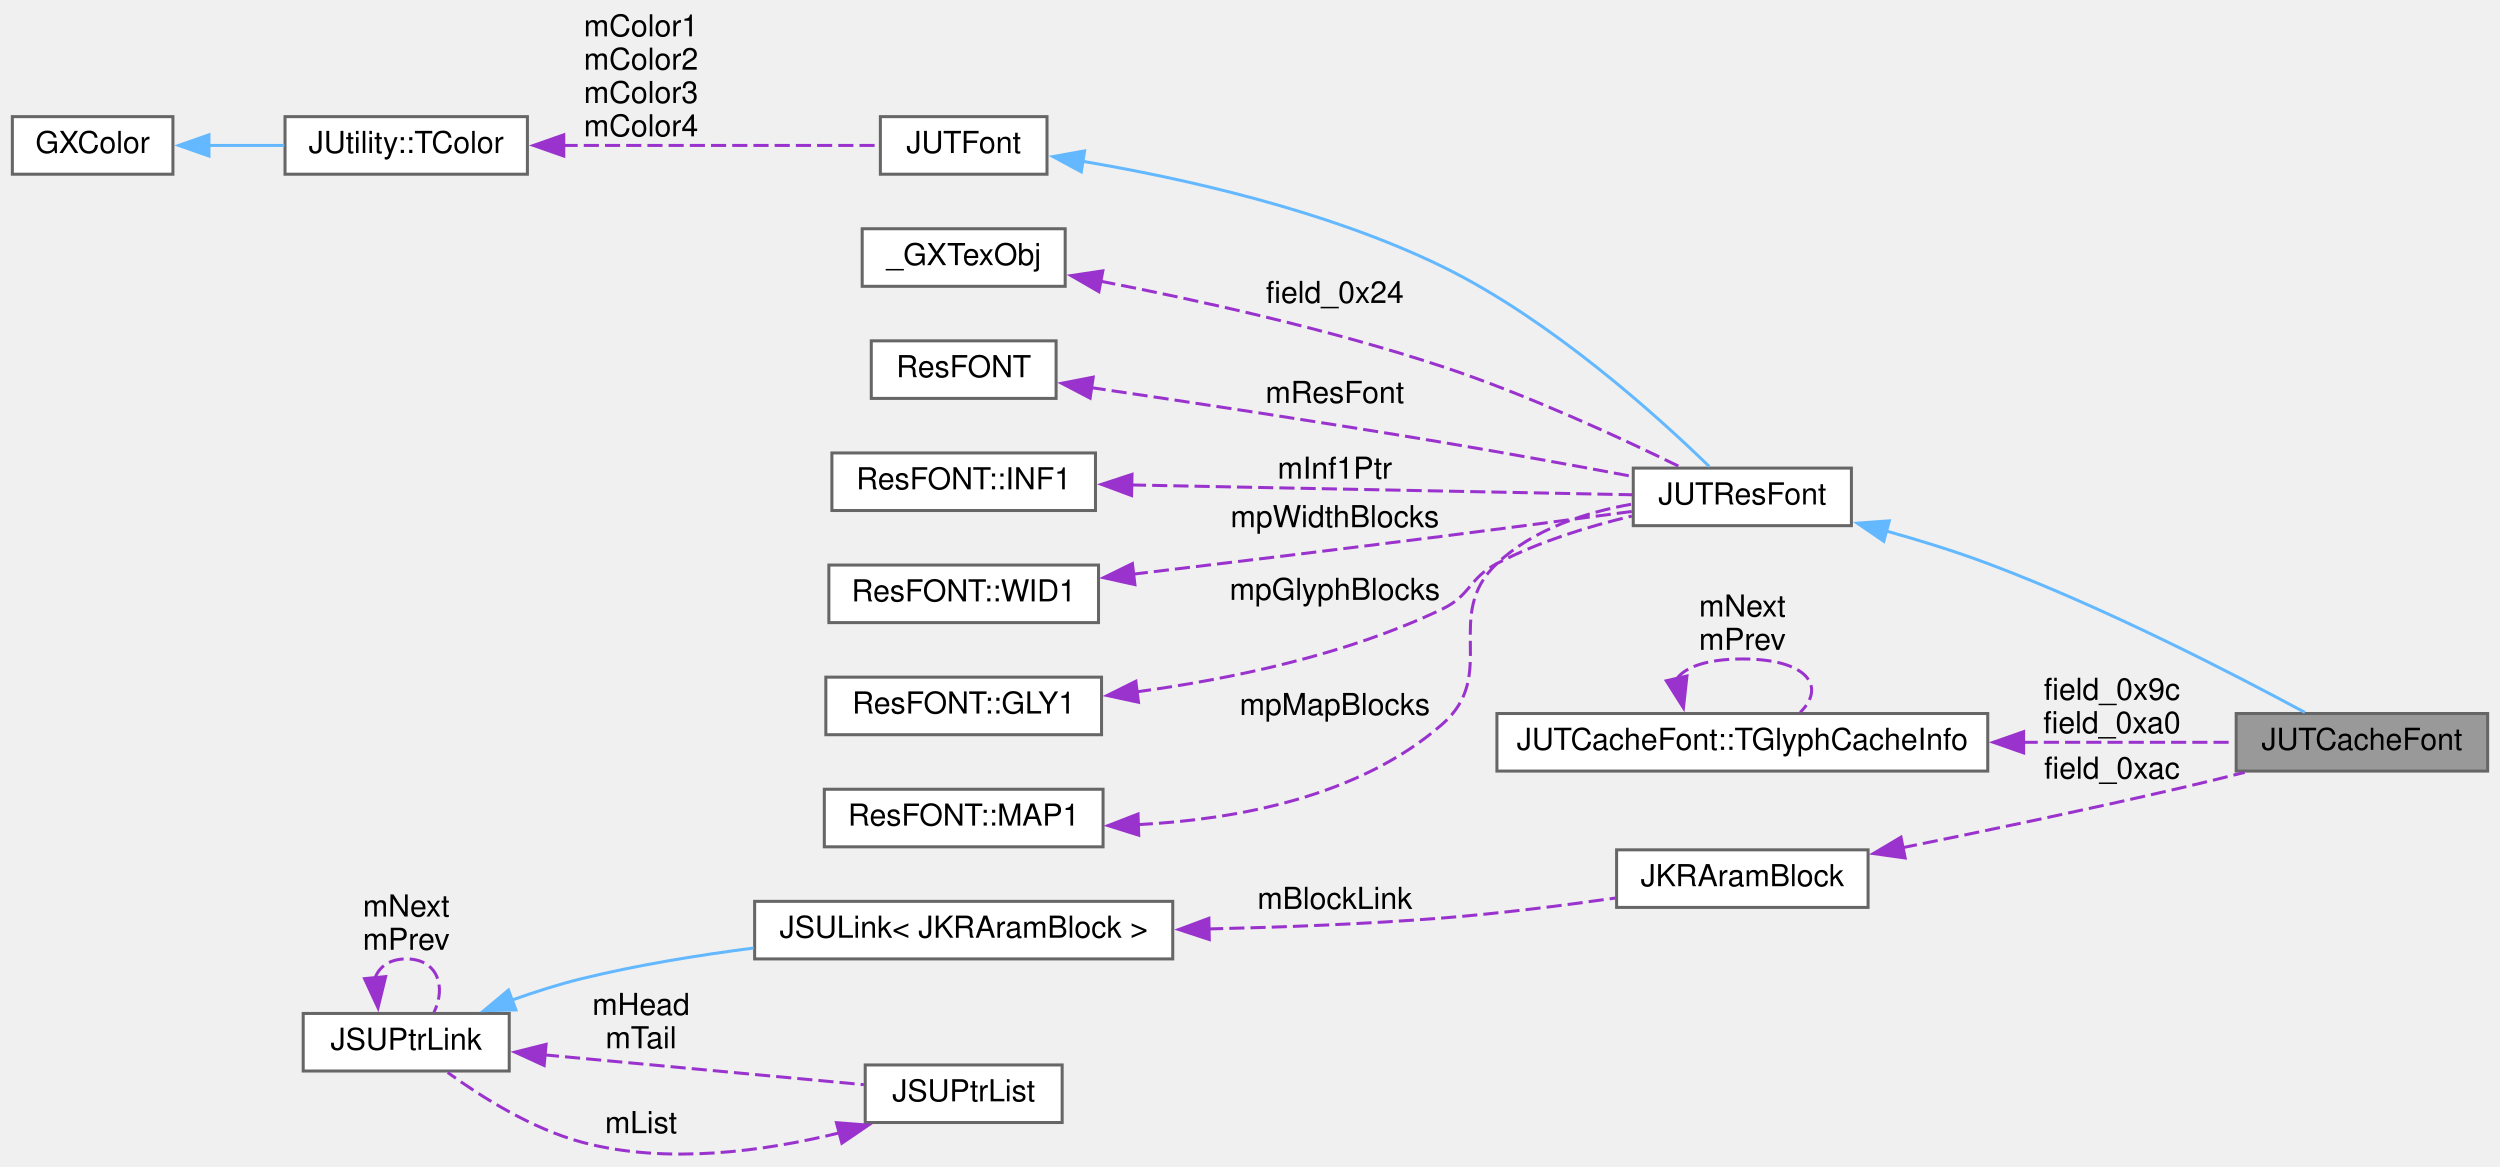
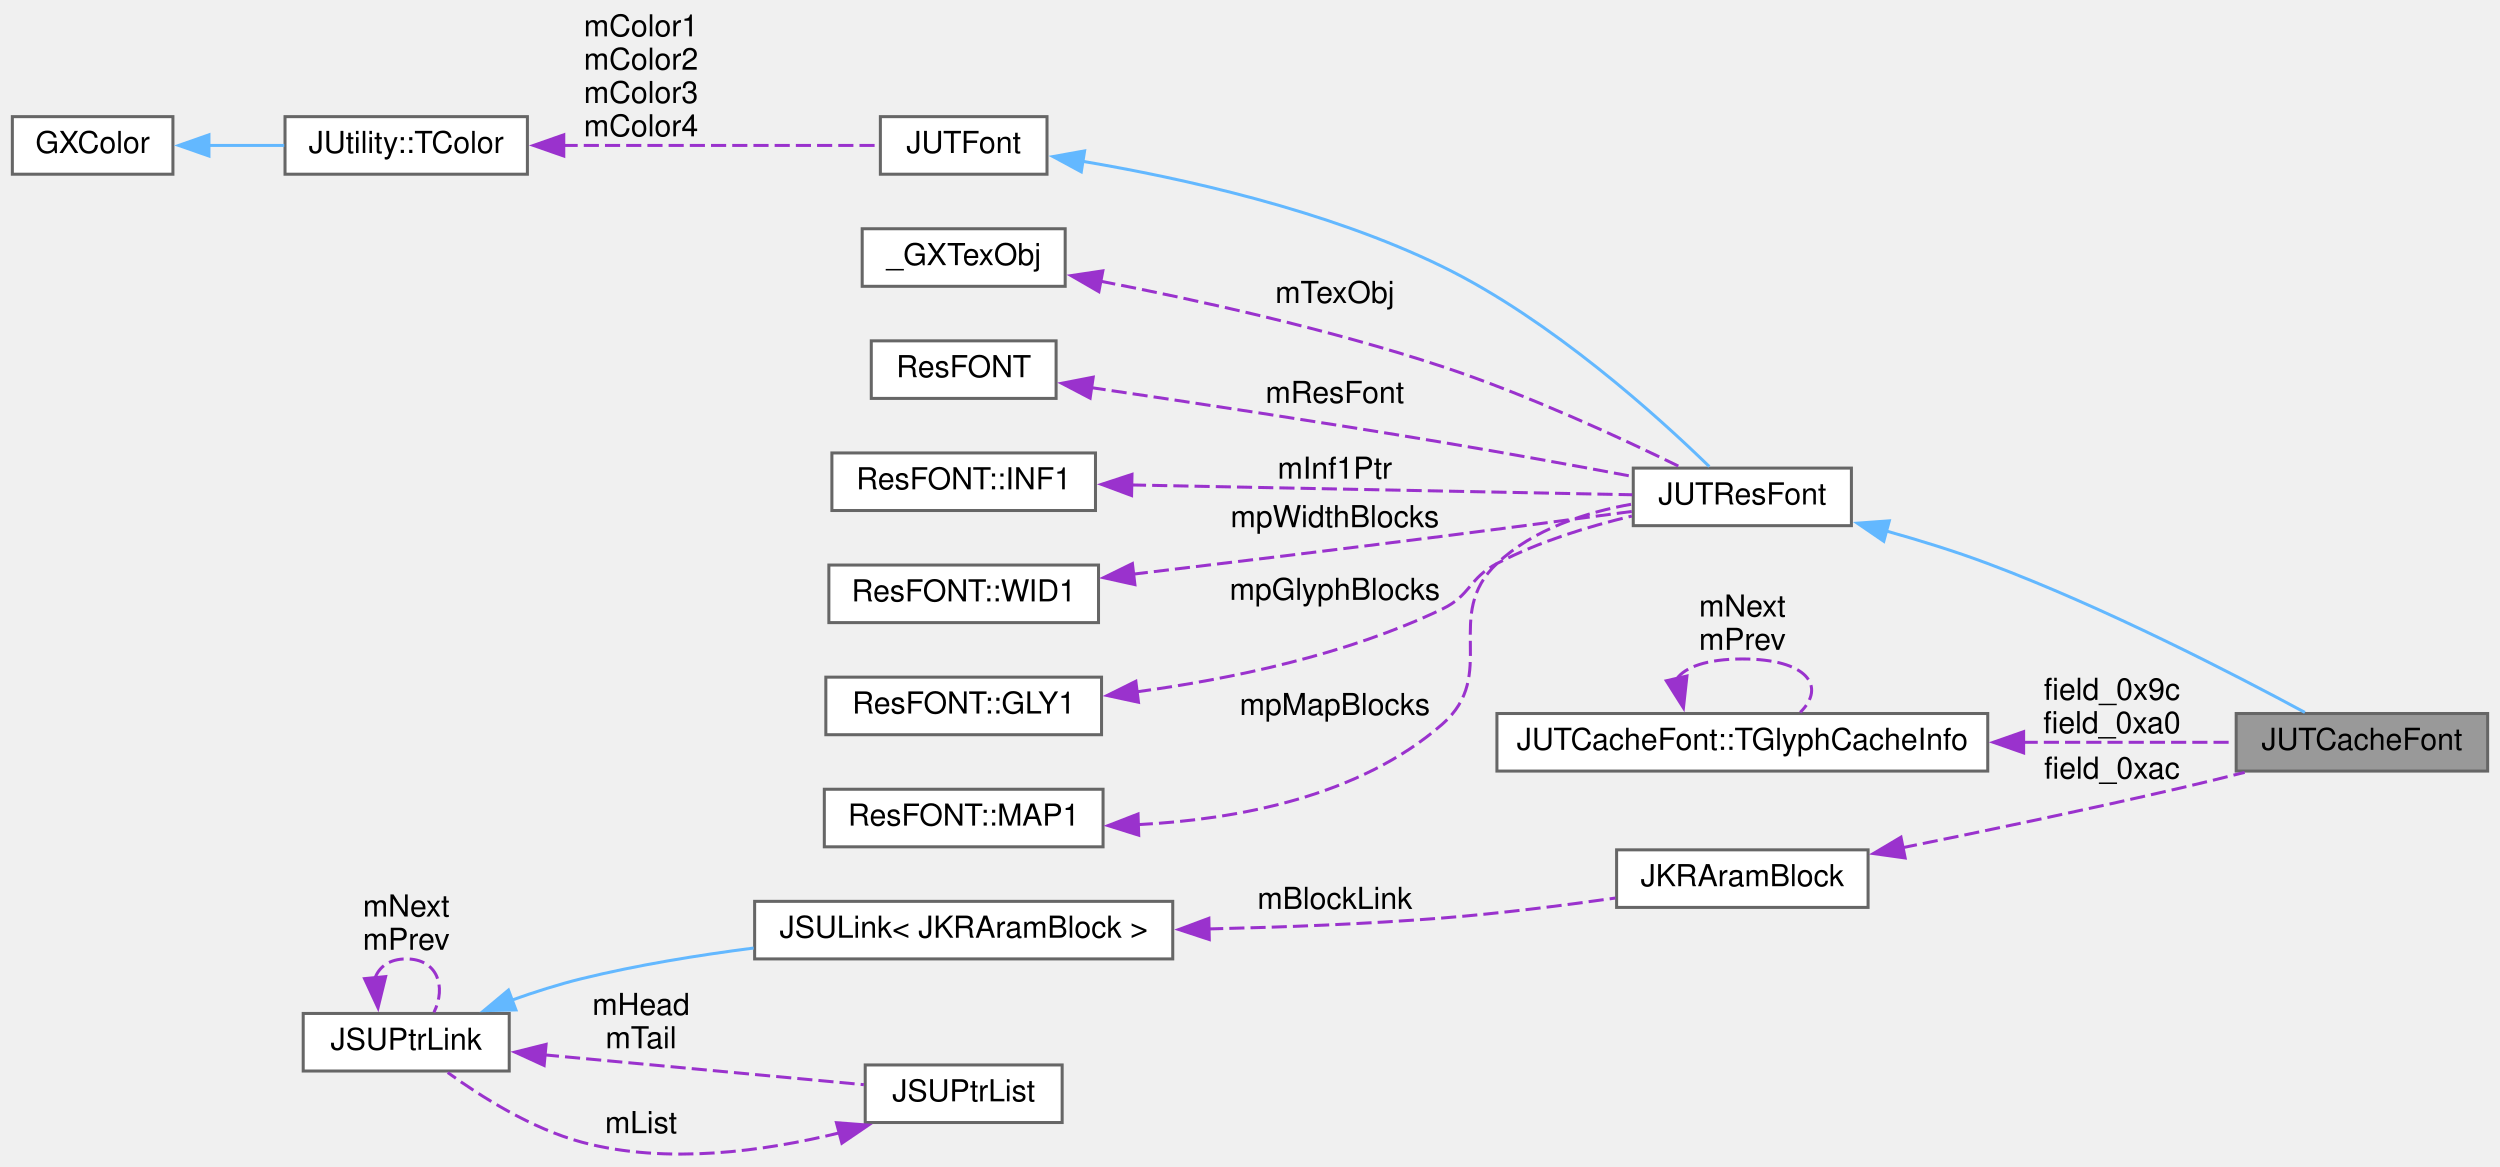
<svg xmlns="http://www.w3.org/2000/svg" xmlns:xlink="http://www.w3.org/1999/xlink" width="825pt" height="385pt" viewBox="0.00 0.00 825.00 385.07">
  <g id="graph0" class="graph" transform="scale(1 1) rotate(0) translate(4 381.07)">
    <g id="node1" class="node">
      <g id="a_node1">
        <a xlink:title=" ">
          <polygon fill="#999999" stroke="#666666" points="817,-145.57 734,-145.57 734,-126.57 817,-126.57 817,-145.57" />
          <text text-anchor="middle" x="775.5" y="-133.57" font-family="Helvetica,sans-Serif" font-size="10.00">JUTCacheFont</text>
        </a>
      </g>
    </g>
    <g id="node2" class="node">
      <g id="a_node2">
        <a xlink:href="structJUTResFont.html" target="_top" xlink:title=" ">
          <polygon fill="white" stroke="#666666" points="607,-226.57 535,-226.57 535,-207.57 607,-207.57 607,-226.57" />
          <text text-anchor="middle" x="571" y="-214.57" font-family="Helvetica,sans-Serif" font-size="10.00">JUTResFont</text>
        </a>
      </g>
    </g>
    <g id="edge1" class="edge">
      <path fill="none" stroke="#63b8ff" d="M618.35,-205.85C629.5,-202.74 641.28,-199.09 652,-195.07 690.46,-180.66 733.23,-158.58 756.68,-145.92" />
      <polygon fill="#63b8ff" stroke="#63b8ff" points="617.69,-202.41 608.95,-208.39 619.51,-209.16 617.69,-202.41" />
    </g>
    <g id="node3" class="node">
      <g id="a_node3">
        <a xlink:href="structJUTFont.html" target="_top" xlink:title=" ">
          <polygon fill="white" stroke="#666666" points="341.5,-342.57 286.5,-342.57 286.5,-323.57 341.5,-323.57 341.5,-342.57" />
          <text text-anchor="middle" x="314" y="-330.57" font-family="Helvetica,sans-Serif" font-size="10.00">JUTFont</text>
        </a>
      </g>
    </g>
    <g id="edge2" class="edge">
      <path fill="none" stroke="#63b8ff" d="M353.34,-327.81C386.1,-322.28 433.85,-311.72 472,-293.07 507.98,-275.49 543.41,-243.34 560.1,-227.07" />
      <polygon fill="#63b8ff" stroke="#63b8ff" points="352.81,-324.35 343.48,-329.39 353.91,-331.27 352.81,-324.35" />
    </g>
    <g id="node4" class="node">
      <g id="a_node4">
        <a xlink:href="structJUtility_1_1TColor.html" target="_top" xlink:title=" ">
          <polygon fill="white" stroke="#666666" points="170,-342.57 90,-342.57 90,-323.57 170,-323.57 170,-342.57" />
          <text text-anchor="middle" x="130" y="-330.57" font-family="Helvetica,sans-Serif" font-size="10.00">JUtility::TColor</text>
        </a>
      </g>
    </g>
    <g id="edge3" class="edge">
      <path fill="none" stroke="#9a32cd" stroke-dasharray="5,2" d="M181.6,-333.07C215.51,-333.07 258.82,-333.07 286.24,-333.07" />
      <polygon fill="#9a32cd" stroke="#9a32cd" points="182,-329.57 172,-333.07 182,-336.57 182,-329.57" />
      <text text-anchor="middle" x="207.5" y="-369.07" font-family="Helvetica,sans-Serif" font-size="10.00"> mColor1</text>
      <text text-anchor="middle" x="207.5" y="-358.07" font-family="Helvetica,sans-Serif" font-size="10.00">mColor2</text>
      <text text-anchor="middle" x="207.5" y="-347.07" font-family="Helvetica,sans-Serif" font-size="10.00">mColor3</text>
      <text text-anchor="middle" x="207.5" y="-336.07" font-family="Helvetica,sans-Serif" font-size="10.00">mColor4</text>
    </g>
    <g id="node5" class="node">
      <g id="a_node5">
        <a xlink:href="struct__GXColor.html" target="_top" xlink:title=" ">
          <polygon fill="white" stroke="#666666" points="53,-342.57 0,-342.57 0,-323.57 53,-323.57 53,-342.57" />
          <text text-anchor="middle" x="26.5" y="-330.57" font-family="Helvetica,sans-Serif" font-size="10.00">GXColor</text>
        </a>
      </g>
    </g>
    <g id="edge4" class="edge">
      <path fill="none" stroke="#63b8ff" d="M64.81,-333.07C72.93,-333.07 81.55,-333.07 89.74,-333.07" />
      <polygon fill="#63b8ff" stroke="#63b8ff" points="64.89,-329.57 54.89,-333.07 64.89,-336.57 64.89,-329.57" />
    </g>
    <g id="node6" class="node">
      <g id="a_node6">
        <a xlink:href="struct__GXTexObj.html" target="_top" xlink:title=" ">
          <polygon fill="white" stroke="#666666" points="347.5,-305.57 280.5,-305.57 280.5,-286.57 347.5,-286.57 347.5,-305.57" />
          <text text-anchor="middle" x="314" y="-293.57" font-family="Helvetica,sans-Serif" font-size="10.00">_GXTexObj</text>
        </a>
      </g>
    </g>
    <g id="edge5" class="edge">
      <path fill="none" stroke="#9a32cd" stroke-dasharray="5,2" d="M359.11,-288.27C390.91,-282.08 434.64,-272.43 472,-260.07 500.05,-250.8 531.06,-236.46 550.53,-226.92" />
      <polygon fill="#9a32cd" stroke="#9a32cd" points="358.62,-284.8 349.45,-290.1 359.93,-291.67 358.62,-284.8" />
-       <text text-anchor="middle" x="436.5" y="-281.07" font-family="Helvetica,sans-Serif" font-size="10.00"> field_0x24</text>
+       <text text-anchor="middle" x="436.5" y="-281.07" font-family="Helvetica,sans-Serif" font-size="10.00"> mTexObj</text>
    </g>
    <g id="node7" class="node">
      <g id="a_node7">
        <a xlink:href="structResFONT.html" target="_top" xlink:title=" ">
          <polygon fill="white" stroke="#666666" points="344.5,-268.57 283.5,-268.57 283.5,-249.57 344.5,-249.57 344.5,-268.57" />
          <text text-anchor="middle" x="314" y="-256.57" font-family="Helvetica,sans-Serif" font-size="10.00">ResFONT</text>
        </a>
      </g>
    </g>
    <g id="edge6" class="edge">
      <path fill="none" stroke="#9a32cd" stroke-dasharray="5,2" d="M355.9,-253.16C387.61,-248.5 432.65,-241.69 472,-235.07 492.81,-231.57 516.04,-227.32 534.66,-223.83" />
      <polygon fill="#9a32cd" stroke="#9a32cd" points="355.73,-249.65 346.35,-254.56 356.75,-256.58 355.73,-249.65" />
      <text text-anchor="middle" x="436.5" y="-248.07" font-family="Helvetica,sans-Serif" font-size="10.00"> mResFont</text>
    </g>
    <g id="node8" class="node">
      <g id="a_node8">
        <a xlink:href="structResFONT_1_1INF1.html" target="_top" xlink:title=" ">
          <polygon fill="white" stroke="#666666" points="357.5,-231.57 270.5,-231.57 270.5,-212.57 357.5,-212.57 357.5,-231.57" />
          <text text-anchor="middle" x="314" y="-219.57" font-family="Helvetica,sans-Serif" font-size="10.00">ResFONT::INF1</text>
        </a>
      </g>
    </g>
    <g id="edge7" class="edge">
      <path fill="none" stroke="#9a32cd" stroke-dasharray="5,2" d="M369.2,-221.01C419.15,-220.03 491.83,-218.61 534.67,-217.77" />
      <polygon fill="#9a32cd" stroke="#9a32cd" points="369.41,-217.51 359.48,-221.2 369.55,-224.5 369.41,-217.51" />
      <text text-anchor="middle" x="436.5" y="-223.07" font-family="Helvetica,sans-Serif" font-size="10.00"> mInf1Ptr</text>
    </g>
    <g id="node9" class="node">
      <g id="a_node9">
        <a xlink:href="structResFONT_1_1WID1.html" target="_top" xlink:title=" ">
          <polygon fill="white" stroke="#666666" points="358.5,-194.57 269.5,-194.57 269.5,-175.57 358.5,-175.57 358.5,-194.57" />
          <text text-anchor="middle" x="314" y="-182.57" font-family="Helvetica,sans-Serif" font-size="10.00">ResFONT::WID1</text>
        </a>
      </g>
    </g>
    <g id="edge8" class="edge">
      <path fill="none" stroke="#9a32cd" stroke-dasharray="5,2" d="M369.81,-191.55C399.98,-195.15 438.07,-199.77 472,-204.07 492.77,-206.71 516,-209.78 534.63,-212.28" />
      <polygon fill="#9a32cd" stroke="#9a32cd" points="370.51,-188.11 360.17,-190.4 369.69,-195.06 370.51,-188.11" />
      <text text-anchor="middle" x="436.5" y="-207.07" font-family="Helvetica,sans-Serif" font-size="10.00"> mpWidthBlocks</text>
    </g>
    <g id="node10" class="node">
      <g id="a_node10">
        <a xlink:href="structResFONT_1_1GLY1.html" target="_top" xlink:title=" ">
          <polygon fill="white" stroke="#666666" points="359.5,-157.57 268.5,-157.57 268.5,-138.57 359.5,-138.57 359.5,-157.57" />
          <text text-anchor="middle" x="314" y="-145.57" font-family="Helvetica,sans-Serif" font-size="10.00">ResFONT::GLY1</text>
        </a>
      </g>
    </g>
    <g id="edge9" class="edge">
      <path fill="none" stroke="#9a32cd" stroke-dasharray="5,2" d="M370.88,-152.7C401.87,-156.9 440.4,-164.89 472,-180.07 481.39,-184.58 480.77,-190.25 490,-195.07 503.79,-202.28 520.18,-207.32 534.53,-210.74" />
      <polygon fill="#9a32cd" stroke="#9a32cd" points="371.69,-149.28 361.34,-151.51 370.82,-156.22 371.69,-149.28" />
      <text text-anchor="middle" x="436.5" y="-183.07" font-family="Helvetica,sans-Serif" font-size="10.00"> mpGlyphBlocks</text>
    </g>
    <g id="node11" class="node">
      <g id="a_node11">
        <a xlink:href="structResFONT_1_1MAP1.html" target="_top" xlink:title=" ">
          <polygon fill="white" stroke="#666666" points="360,-120.57 268,-120.57 268,-101.57 360,-101.57 360,-120.57" />
          <text text-anchor="middle" x="314" y="-108.57" font-family="Helvetica,sans-Serif" font-size="10.00">ResFONT::MAP1</text>
        </a>
      </g>
    </g>
    <g id="edge10" class="edge">
      <path fill="none" stroke="#9a32cd" stroke-dasharray="5,2" d="M371.46,-108.89C404.39,-110.59 444.7,-118.17 472,-142.07 490.72,-158.46 471.9,-178.01 490,-195.07 502.05,-206.44 519.42,-212.03 534.9,-214.74" />
      <polygon fill="#9a32cd" stroke="#9a32cd" points="371.77,-105.4 361.66,-108.57 371.54,-112.4 371.77,-105.4" />
      <text text-anchor="middle" x="436.5" y="-145.07" font-family="Helvetica,sans-Serif" font-size="10.00"> mpMapBlocks</text>
    </g>
    <g id="node12" class="node">
      <g id="a_node12">
        <a xlink:href="structJUTCacheFont_1_1TGlyphCacheInfo.html" target="_top" xlink:title=" ">
          <polygon fill="white" stroke="#666666" points="652,-145.57 490,-145.57 490,-126.57 652,-126.57 652,-145.57" />
          <text text-anchor="middle" x="571" y="-133.57" font-family="Helvetica,sans-Serif" font-size="10.00">JUTCacheFont::TGlyphCacheInfo</text>
        </a>
      </g>
    </g>
    <g id="edge11" class="edge">
      <path fill="none" stroke="#9a32cd" stroke-dasharray="5,2" d="M663.51,-136.07C688.01,-136.07 713.28,-136.07 733.51,-136.07" />
      <polygon fill="#9a32cd" stroke="#9a32cd" points="663.84,-132.57 653.84,-136.07 663.84,-139.57 663.84,-132.57" />
      <text text-anchor="middle" x="693" y="-150.07" font-family="Helvetica,sans-Serif" font-size="10.00"> field_0x9c</text>
      <text text-anchor="middle" x="693" y="-139.07" font-family="Helvetica,sans-Serif" font-size="10.00">field_0xa0</text>
    </g>
    <g id="edge12" class="edge">
      <path fill="none" stroke="#9a32cd" stroke-dasharray="5,2" d="M549.35,-157C552.05,-160.86 559.27,-163.57 571,-163.57 592.45,-163.57 598.81,-154.51 590.1,-145.94" />
      <polygon fill="#9a32cd" stroke="#9a32cd" points="552.72,-157.95 551.56,-147.42 545.9,-156.37 552.72,-157.95" />
      <text text-anchor="middle" x="571" y="-177.57" font-family="Helvetica,sans-Serif" font-size="10.00"> mNext</text>
      <text text-anchor="middle" x="571" y="-166.57" font-family="Helvetica,sans-Serif" font-size="10.00">mPrev</text>
    </g>
    <g id="node13" class="node">
      <g id="a_node13">
        <a xlink:href="classJKRAramBlock.html" target="_top" xlink:title=" ">
          <polygon fill="white" stroke="#666666" points="612.5,-100.57 529.5,-100.57 529.5,-81.57 612.5,-81.57 612.5,-100.57" />
          <text text-anchor="middle" x="571" y="-88.57" font-family="Helvetica,sans-Serif" font-size="10.00">JKRAramBlock</text>
        </a>
      </g>
    </g>
    <g id="edge13" class="edge">
      <path fill="none" stroke="#9a32cd" stroke-dasharray="5,2" d="M623.71,-101.25C651.19,-106.81 685.5,-113.99 716,-121.07 722.74,-122.64 729.89,-124.39 736.8,-126.14" />
      <polygon fill="#9a32cd" stroke="#9a32cd" points="624.74,-97.89 614.25,-99.35 623.36,-104.75 624.74,-97.89" />
      <text text-anchor="middle" x="693" y="-124.07" font-family="Helvetica,sans-Serif" font-size="10.00"> field_0xac</text>
    </g>
    <g id="node14" class="node">
      <g id="a_node14">
        <a xlink:href="classJSULink.html" target="_top" xlink:title=" ">
          <polygon fill="white" stroke="#666666" points="383,-83.57 245,-83.57 245,-64.57 383,-64.57 383,-83.57" />
          <text text-anchor="middle" x="314" y="-71.57" font-family="Helvetica,sans-Serif" font-size="10.00">JSULink&lt; JKRAramBlock &gt;</text>
        </a>
      </g>
    </g>
    <g id="edge14" class="edge">
      <path fill="none" stroke="#9a32cd" stroke-dasharray="5,2" d="M394.67,-74.46C419.47,-75.02 446.9,-76.09 472,-78.07 490.82,-79.56 511.56,-82.17 529.1,-84.66" />
      <polygon fill="#9a32cd" stroke="#9a32cd" points="395.06,-70.97 384.99,-74.27 394.92,-77.97 395.06,-70.97" />
      <text text-anchor="middle" x="436.5" y="-81.07" font-family="Helvetica,sans-Serif" font-size="10.00"> mBlockLink</text>
    </g>
    <g id="node15" class="node">
      <g id="a_node15">
        <a xlink:href="structJSUPtrLink.html" target="_top" xlink:title=" ">
          <polygon fill="white" stroke="#666666" points="164,-46.57 96,-46.57 96,-27.57 164,-27.57 164,-46.57" />
          <text text-anchor="middle" x="130" y="-34.57" font-family="Helvetica,sans-Serif" font-size="10.00">JSUPtrLink</text>
        </a>
      </g>
    </g>
    <g id="edge15" class="edge">
      <path fill="none" stroke="#63b8ff" d="M164.8,-50.95C172.33,-53.64 180.36,-56.2 188,-58.07 206.17,-62.52 226.15,-65.78 244.69,-68.16" />
      <polygon fill="#63b8ff" stroke="#63b8ff" points="166.21,-47.74 155.62,-47.5 163.75,-54.29 166.21,-47.74" />
    </g>
    <g id="edge18" class="edge">
      <path fill="none" stroke="#9a32cd" stroke-dasharray="5,2" d="M119.73,-58.33C121.11,-62.02 124.54,-64.57 130,-64.57 140.28,-64.57 143.34,-55.51 139.16,-46.94" />
      <polygon fill="#9a32cd" stroke="#9a32cd" points="123.21,-58.74 120.69,-48.45 116.24,-58.06 123.21,-58.74" />
      <text text-anchor="middle" x="130" y="-78.57" font-family="Helvetica,sans-Serif" font-size="10.00"> mNext</text>
      <text text-anchor="middle" x="130" y="-67.57" font-family="Helvetica,sans-Serif" font-size="10.00">mPrev</text>
    </g>
    <g id="node16" class="node">
      <g id="a_node16">
        <a xlink:href="structJSUPtrList.html" target="_top" xlink:title=" ">
          <polygon fill="white" stroke="#666666" points="346.5,-29.57 281.5,-29.57 281.5,-10.57 346.5,-10.57 346.5,-29.57" />
          <text text-anchor="middle" x="314" y="-17.57" font-family="Helvetica,sans-Serif" font-size="10.00">JSUPtrList</text>
        </a>
      </g>
    </g>
    <g id="edge17" class="edge">
      <path fill="none" stroke="#9a32cd" stroke-dasharray="5,2" d="M175.44,-32.92C208.12,-29.87 251.77,-25.79 281.05,-23.06" />
      <polygon fill="#9a32cd" stroke="#9a32cd" points="175.52,-29.4 165.89,-33.81 176.17,-36.37 175.52,-29.4" />
      <text text-anchor="middle" x="207.5" y="-46.07" font-family="Helvetica,sans-Serif" font-size="10.00"> mHead</text>
      <text text-anchor="middle" x="207.5" y="-35.07" font-family="Helvetica,sans-Serif" font-size="10.00">mTail</text>
    </g>
    <g id="edge16" class="edge">
      <path fill="none" stroke="#9a32cd" stroke-dasharray="5,2" d="M273.2,-7.21C248.37,-1.09 215.94,3.43 188,-4.07 171.44,-8.52 154.71,-19.09 143.7,-27.07" />
      <polygon fill="#9a32cd" stroke="#9a32cd" points="272,-10.51 282.56,-9.71 273.8,-3.75 272,-10.51" />
      <text text-anchor="middle" x="207.5" y="-7.07" font-family="Helvetica,sans-Serif" font-size="10.00"> mList</text>
    </g>
  </g>
</svg>
